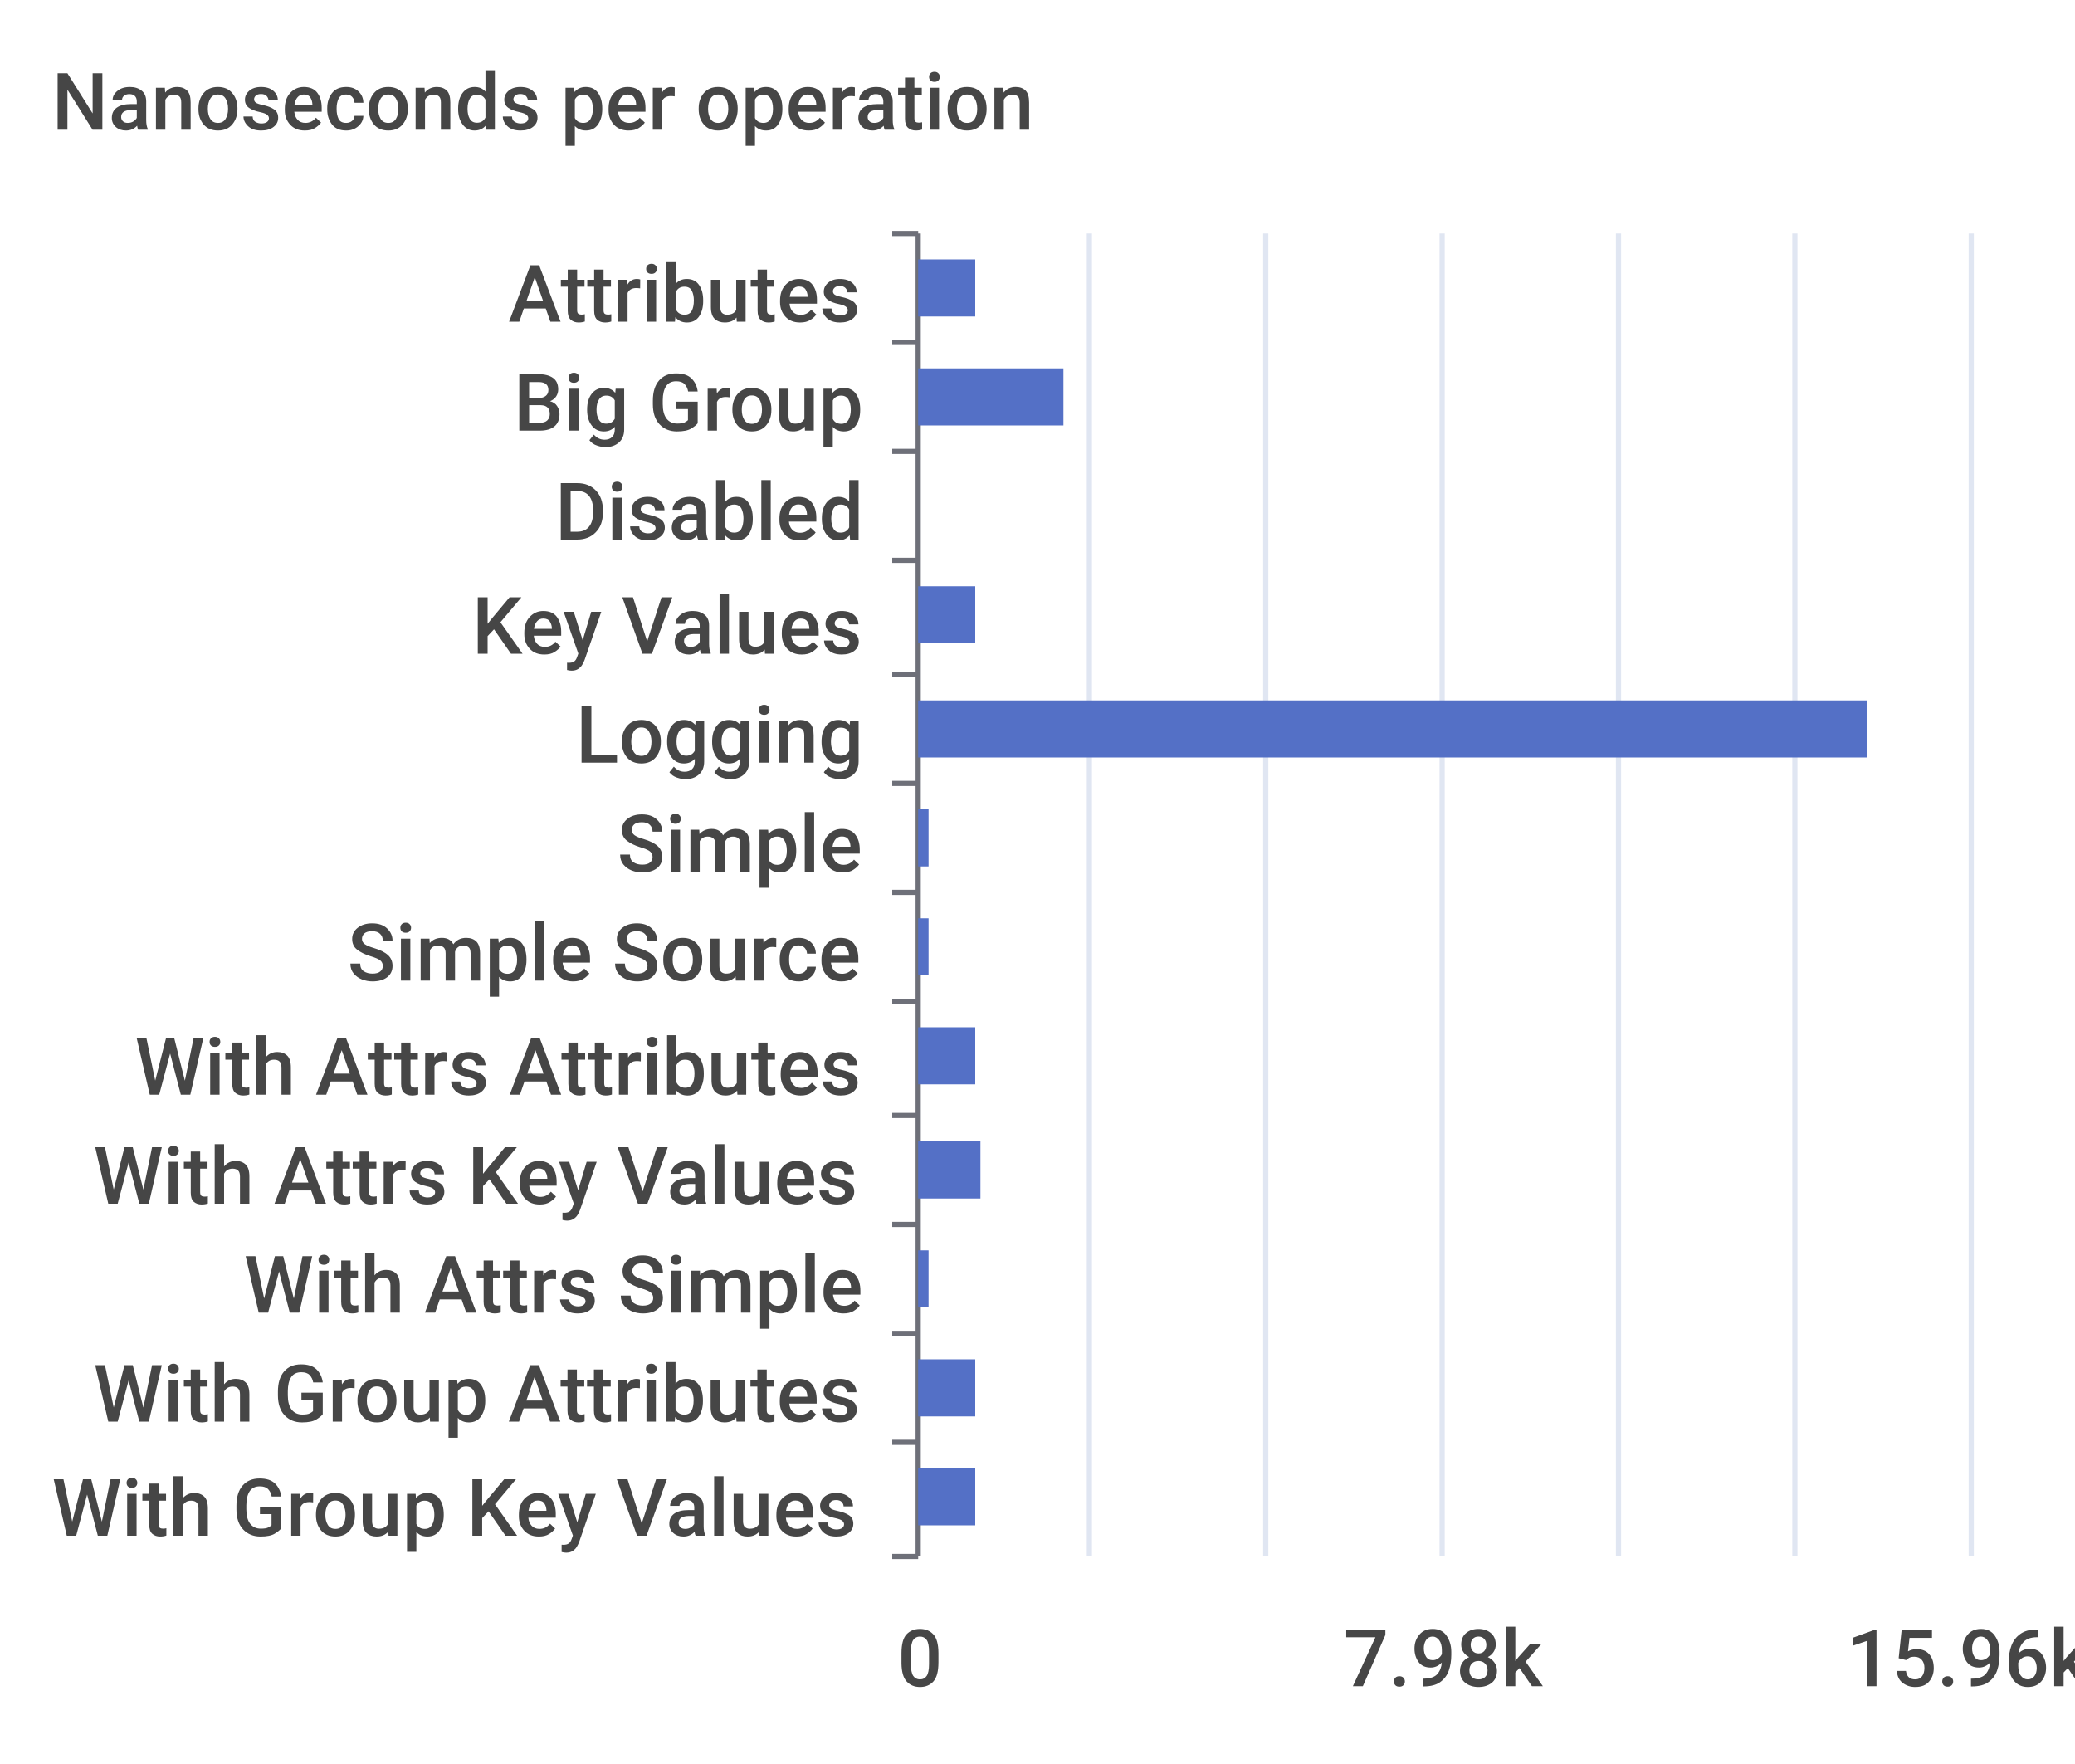
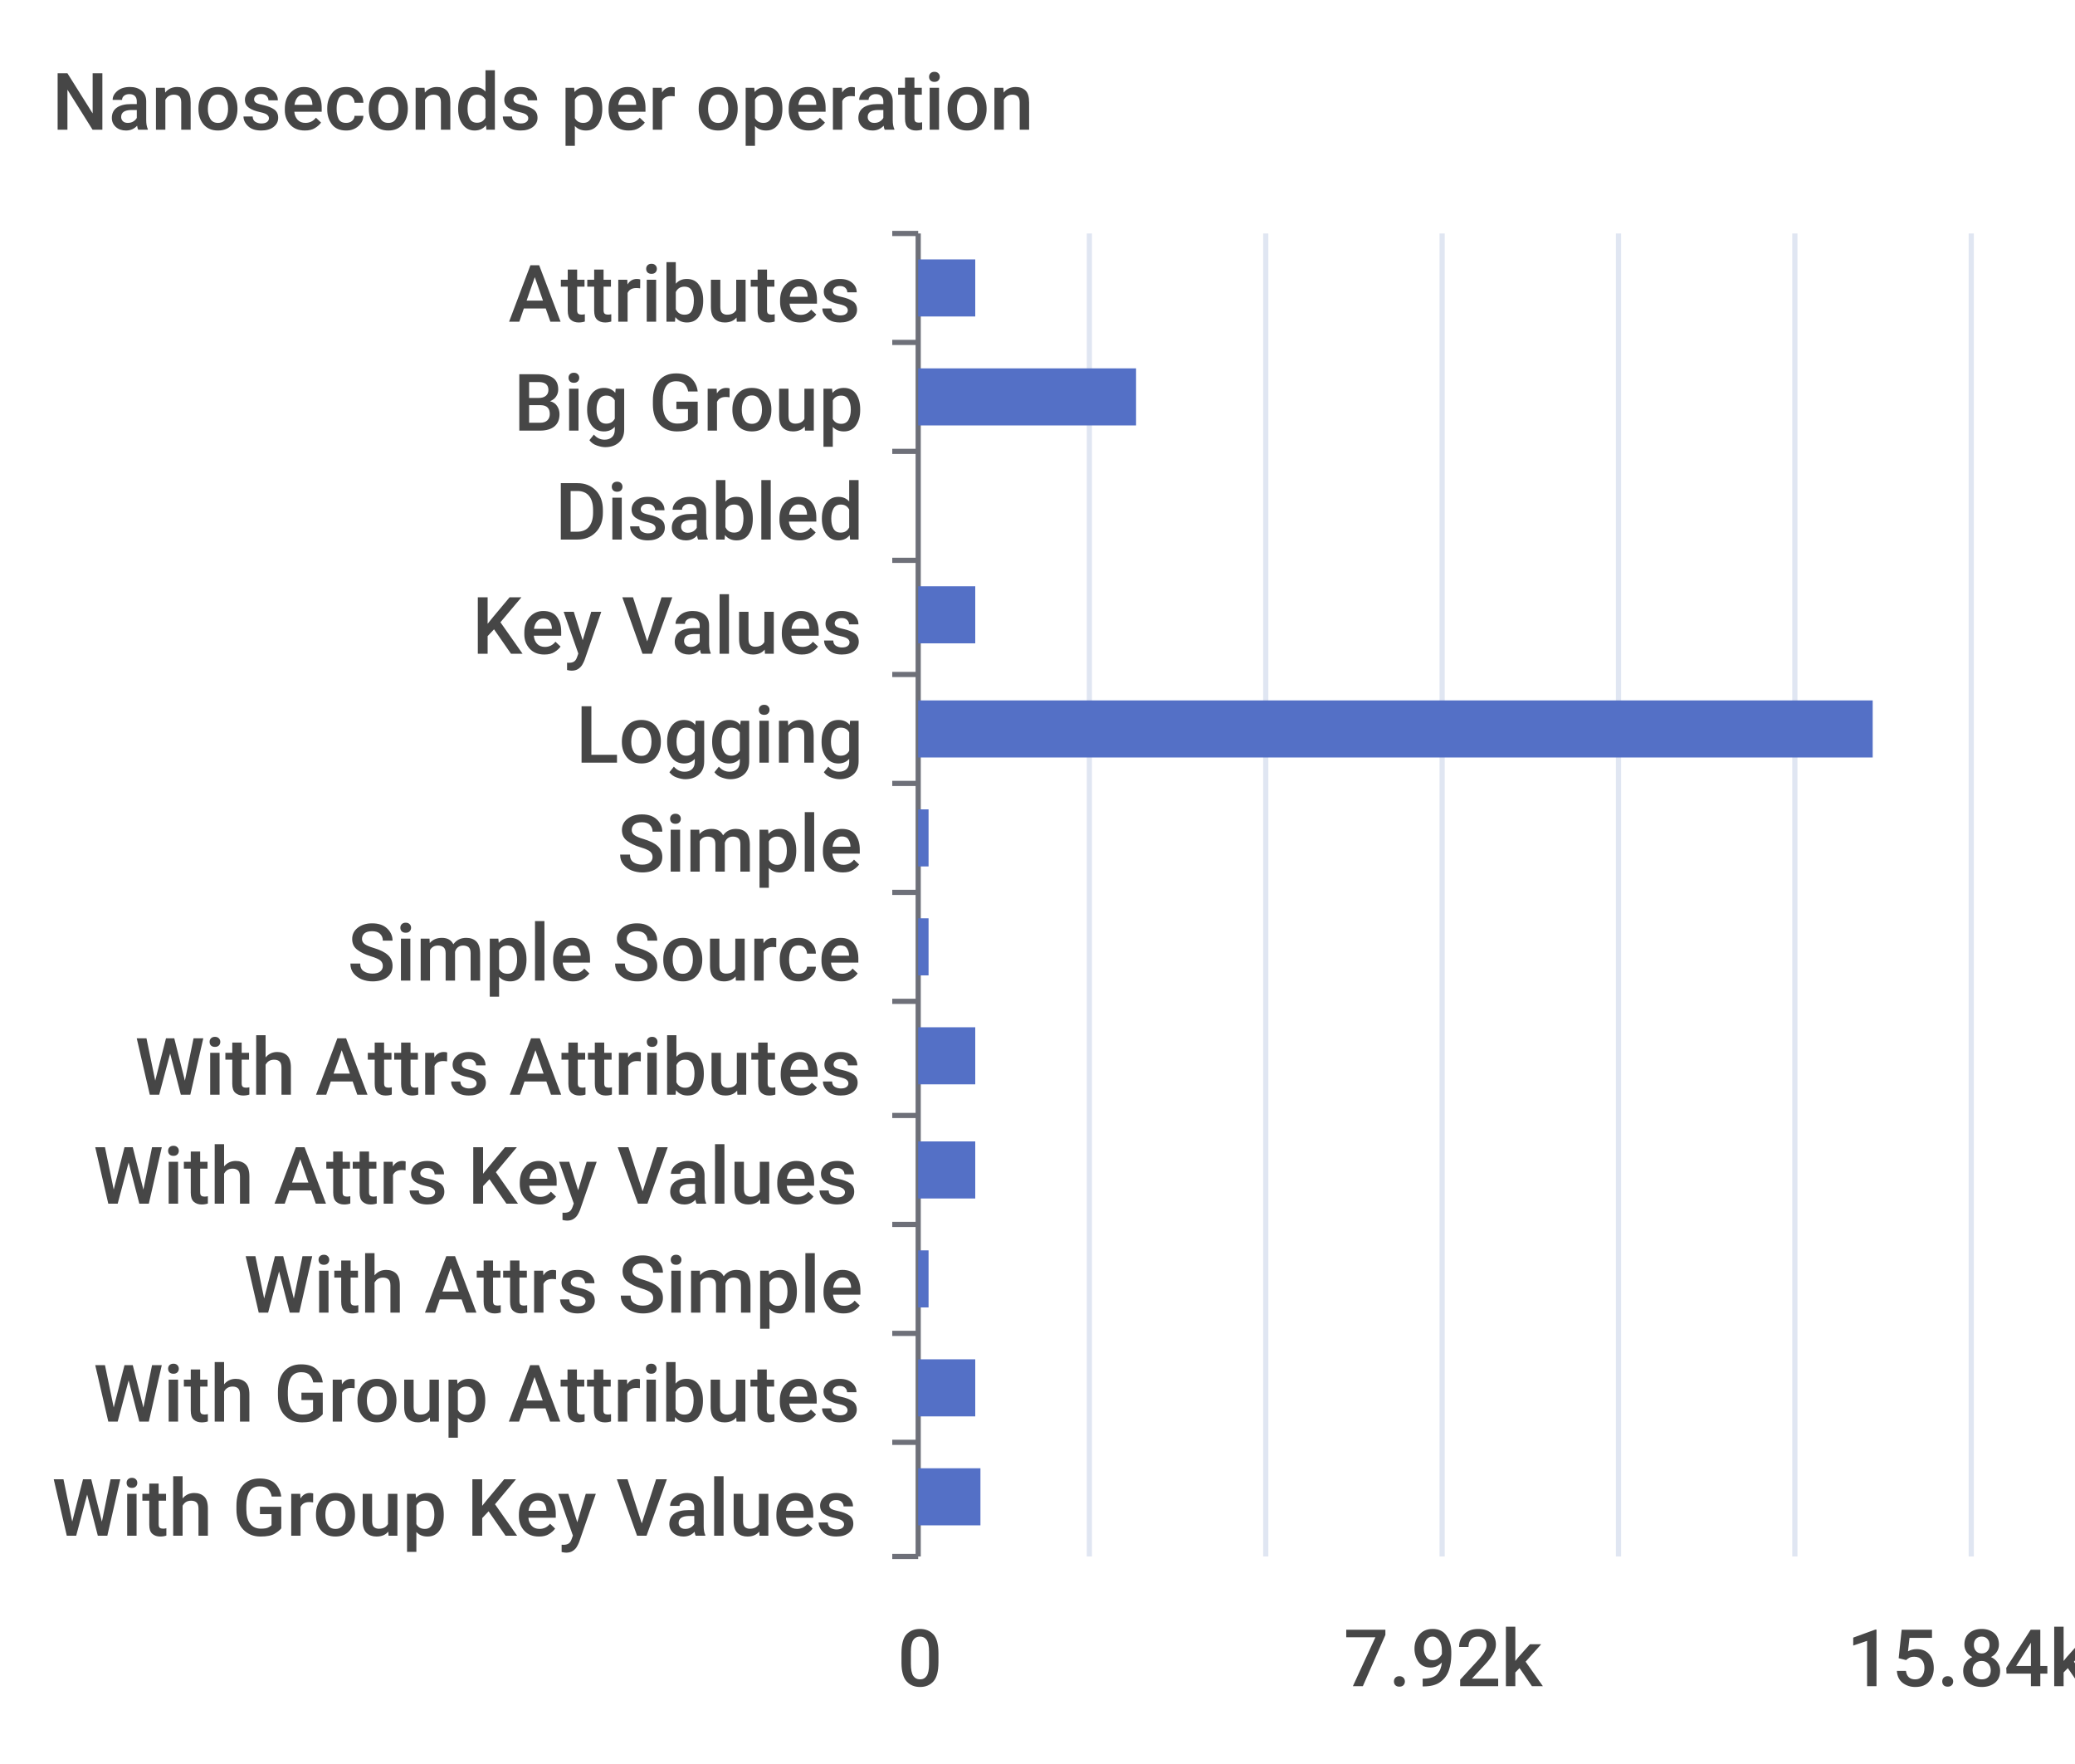
<svg xmlns="http://www.w3.org/2000/svg" width="400" height="340">\n<path d="M 0 0 L 400 0 L 400 340 L 0 340 L 0 0" style="stroke-width:0;stroke:none;fill:rgba(255,255,255,1.0)" />
  <text x="10" y="25" style="stroke-width:0;stroke:none;fill:rgba(70,70,70,1.0);font-size:15.3px;font-family:'Roboto Medium',sans-serif">Nanoseconds per operation</text>
  <path d="M 172 45 L 177 45" style="stroke-width:1;stroke:rgba(110,112,121,1.0);fill:none" />
  <path d="M 172 66 L 177 66" style="stroke-width:1;stroke:rgba(110,112,121,1.0);fill:none" />
  <path d="M 172 87 L 177 87" style="stroke-width:1;stroke:rgba(110,112,121,1.0);fill:none" />
  <path d="M 172 108 L 177 108" style="stroke-width:1;stroke:rgba(110,112,121,1.0);fill:none" />
  <path d="M 172 130 L 177 130" style="stroke-width:1;stroke:rgba(110,112,121,1.0);fill:none" />
  <path d="M 172 151 L 177 151" style="stroke-width:1;stroke:rgba(110,112,121,1.0);fill:none" />
  <path d="M 172 172 L 177 172" style="stroke-width:1;stroke:rgba(110,112,121,1.0);fill:none" />
  <path d="M 172 193 L 177 193" style="stroke-width:1;stroke:rgba(110,112,121,1.0);fill:none" />
  <path d="M 172 215 L 177 215" style="stroke-width:1;stroke:rgba(110,112,121,1.0);fill:none" />
  <path d="M 172 236 L 177 236" style="stroke-width:1;stroke:rgba(110,112,121,1.0);fill:none" />
  <path d="M 172 257 L 177 257" style="stroke-width:1;stroke:rgba(110,112,121,1.0);fill:none" />
  <path d="M 172 278 L 177 278" style="stroke-width:1;stroke:rgba(110,112,121,1.0);fill:none" />
  <path d="M 172 300 L 177 300" style="stroke-width:1;stroke:rgba(110,112,121,1.0);fill:none" />
  <path d="M 177 45 L 177 300" style="stroke-width:1;stroke:rgba(110,112,121,1.0);fill:none" />
  <text x="98" y="62" style="stroke-width:0;stroke:none;fill:rgba(70,70,70,1.0);font-size:15.3px;font-family:'Roboto Medium',sans-serif">Attributes</text>
  <text x="99" y="83" style="stroke-width:0;stroke:none;fill:rgba(70,70,70,1.0);font-size:15.3px;font-family:'Roboto Medium',sans-serif">Big Group</text>
  <text x="107" y="104" style="stroke-width:0;stroke:none;fill:rgba(70,70,70,1.0);font-size:15.3px;font-family:'Roboto Medium',sans-serif">Disabled</text>
  <text x="91" y="126" style="stroke-width:0;stroke:none;fill:rgba(70,70,70,1.0);font-size:15.3px;font-family:'Roboto Medium',sans-serif">Key Values</text>
  <text x="111" y="147" style="stroke-width:0;stroke:none;fill:rgba(70,70,70,1.0);font-size:15.3px;font-family:'Roboto Medium',sans-serif">Logging</text>
  <text x="119" y="168" style="stroke-width:0;stroke:none;fill:rgba(70,70,70,1.0);font-size:15.3px;font-family:'Roboto Medium',sans-serif">Simple</text>
  <text x="67" y="189" style="stroke-width:0;stroke:none;fill:rgba(70,70,70,1.0);font-size:15.3px;font-family:'Roboto Medium',sans-serif">Simple Source</text>
  <text x="26" y="211" style="stroke-width:0;stroke:none;fill:rgba(70,70,70,1.0);font-size:15.3px;font-family:'Roboto Medium',sans-serif">With Attrs Attributes</text>
  <text x="18" y="232" style="stroke-width:0;stroke:none;fill:rgba(70,70,70,1.0);font-size:15.3px;font-family:'Roboto Medium',sans-serif">With Attrs Key Values</text>
  <text x="47" y="253" style="stroke-width:0;stroke:none;fill:rgba(70,70,70,1.0);font-size:15.3px;font-family:'Roboto Medium',sans-serif">With Attrs Simple</text>
  <text x="18" y="274" style="stroke-width:0;stroke:none;fill:rgba(70,70,70,1.0);font-size:15.3px;font-family:'Roboto Medium',sans-serif">With Group Attributes</text>
  <text x="10" y="296" style="stroke-width:0;stroke:none;fill:rgba(70,70,70,1.0);font-size:15.3px;font-family:'Roboto Medium',sans-serif">With Group Key Values</text>
  <text x="173" y="325" style="stroke-width:0;stroke:none;fill:rgba(70,70,70,1.0);font-size:15.3px;font-family:'Roboto Medium',sans-serif">0</text>
-   <text x="259" y="325" style="stroke-width:0;stroke:none;fill:rgba(70,70,70,1.0);font-size:15.3px;font-family:'Roboto Medium',sans-serif">7.98k</text>
-   <text x="356" y="325" style="stroke-width:0;stroke:none;fill:rgba(70,70,70,1.0);font-size:15.3px;font-family:'Roboto Medium',sans-serif">15.96k</text>
+   <text x="259" y="325" style="stroke-width:0;stroke:none;fill:rgba(70,70,70,1.0);font-size:15.3px;font-family:'Roboto Medium',sans-serif">7.92k</text>
+   <text x="356" y="325" style="stroke-width:0;stroke:none;fill:rgba(70,70,70,1.0);font-size:15.3px;font-family:'Roboto Medium',sans-serif">15.84k</text>
  <path d="M 210 45 L 210 300" style="stroke-width:1;stroke:rgba(224,230,242,1.0);fill:none" />
  <path d="M 244 45 L 244 300" style="stroke-width:1;stroke:rgba(224,230,242,1.0);fill:none" />
  <path d="M 278 45 L 278 300" style="stroke-width:1;stroke:rgba(224,230,242,1.0);fill:none" />
  <path d="M 312 45 L 312 300" style="stroke-width:1;stroke:rgba(224,230,242,1.0);fill:none" />
  <path d="M 346 45 L 346 300" style="stroke-width:1;stroke:rgba(224,230,242,1.0);fill:none" />
  <path d="M 380 45 L 380 300" style="stroke-width:1;stroke:rgba(224,230,242,1.0);fill:none" />
-   <path d="M 177 283 L 188 283 L 188 294 L 177 294 L 177 283" style="stroke-width:0;stroke:none;fill:rgba(84,112,198,1.0)" />
+   <path d="M 177 283 L 189 283 L 189 294 L 177 294 L 177 283" style="stroke-width:0;stroke:none;fill:rgba(84,112,198,1.0)" />
  <path d="M 177 262 L 188 262 L 188 273 L 177 273 L 177 262" style="stroke-width:0;stroke:none;fill:rgba(84,112,198,1.0)" />
  <path d="M 177 241 L 179 241 L 179 252 L 177 252 L 177 241" style="stroke-width:0;stroke:none;fill:rgba(84,112,198,1.0)" />
-   <path d="M 177 220 L 189 220 L 189 231 L 177 231 L 177 220" style="stroke-width:0;stroke:none;fill:rgba(84,112,198,1.0)" />
+   <path d="M 177 220 L 188 220 L 188 231 L 177 231 L 177 220" style="stroke-width:0;stroke:none;fill:rgba(84,112,198,1.0)" />
  <path d="M 177 198 L 188 198 L 188 209 L 177 209 L 177 198" style="stroke-width:0;stroke:none;fill:rgba(84,112,198,1.0)" />
  <path d="M 177 177 L 179 177 L 179 188 L 177 188 L 177 177" style="stroke-width:0;stroke:none;fill:rgba(84,112,198,1.0)" />
  <path d="M 177 156 L 179 156 L 179 167 L 177 167 L 177 156" style="stroke-width:0;stroke:none;fill:rgba(84,112,198,1.0)" />
-   <path d="M 177 135 L 360 135 L 360 146 L 177 146 L 177 135" style="stroke-width:0;stroke:none;fill:rgba(84,112,198,1.0)" />
+   <path d="M 177 135 L 361 135 L 361 146 L 177 146 L 177 135" style="stroke-width:0;stroke:none;fill:rgba(84,112,198,1.0)" />
  <path d="M 177 113 L 188 113 L 188 124 L 177 124 L 177 113" style="stroke-width:0;stroke:none;fill:rgba(84,112,198,1.0)" />
  <path d="M 177 92 L 177 92 L 177 103 L 177 103 L 177 92" style="stroke-width:0;stroke:none;fill:rgba(84,112,198,1.0)" />
-   <path d="M 177 71 L 205 71 L 205 82 L 177 82 L 177 71" style="stroke-width:0;stroke:none;fill:rgba(84,112,198,1.0)" />
+   <path d="M 177 71 L 219 71 L 219 82 L 177 82 L 177 71" style="stroke-width:0;stroke:none;fill:rgba(84,112,198,1.0)" />
  <path d="M 177 50 L 188 50 L 188 61 L 177 61 L 177 50" style="stroke-width:0;stroke:none;fill:rgba(84,112,198,1.0)" />
</svg>
